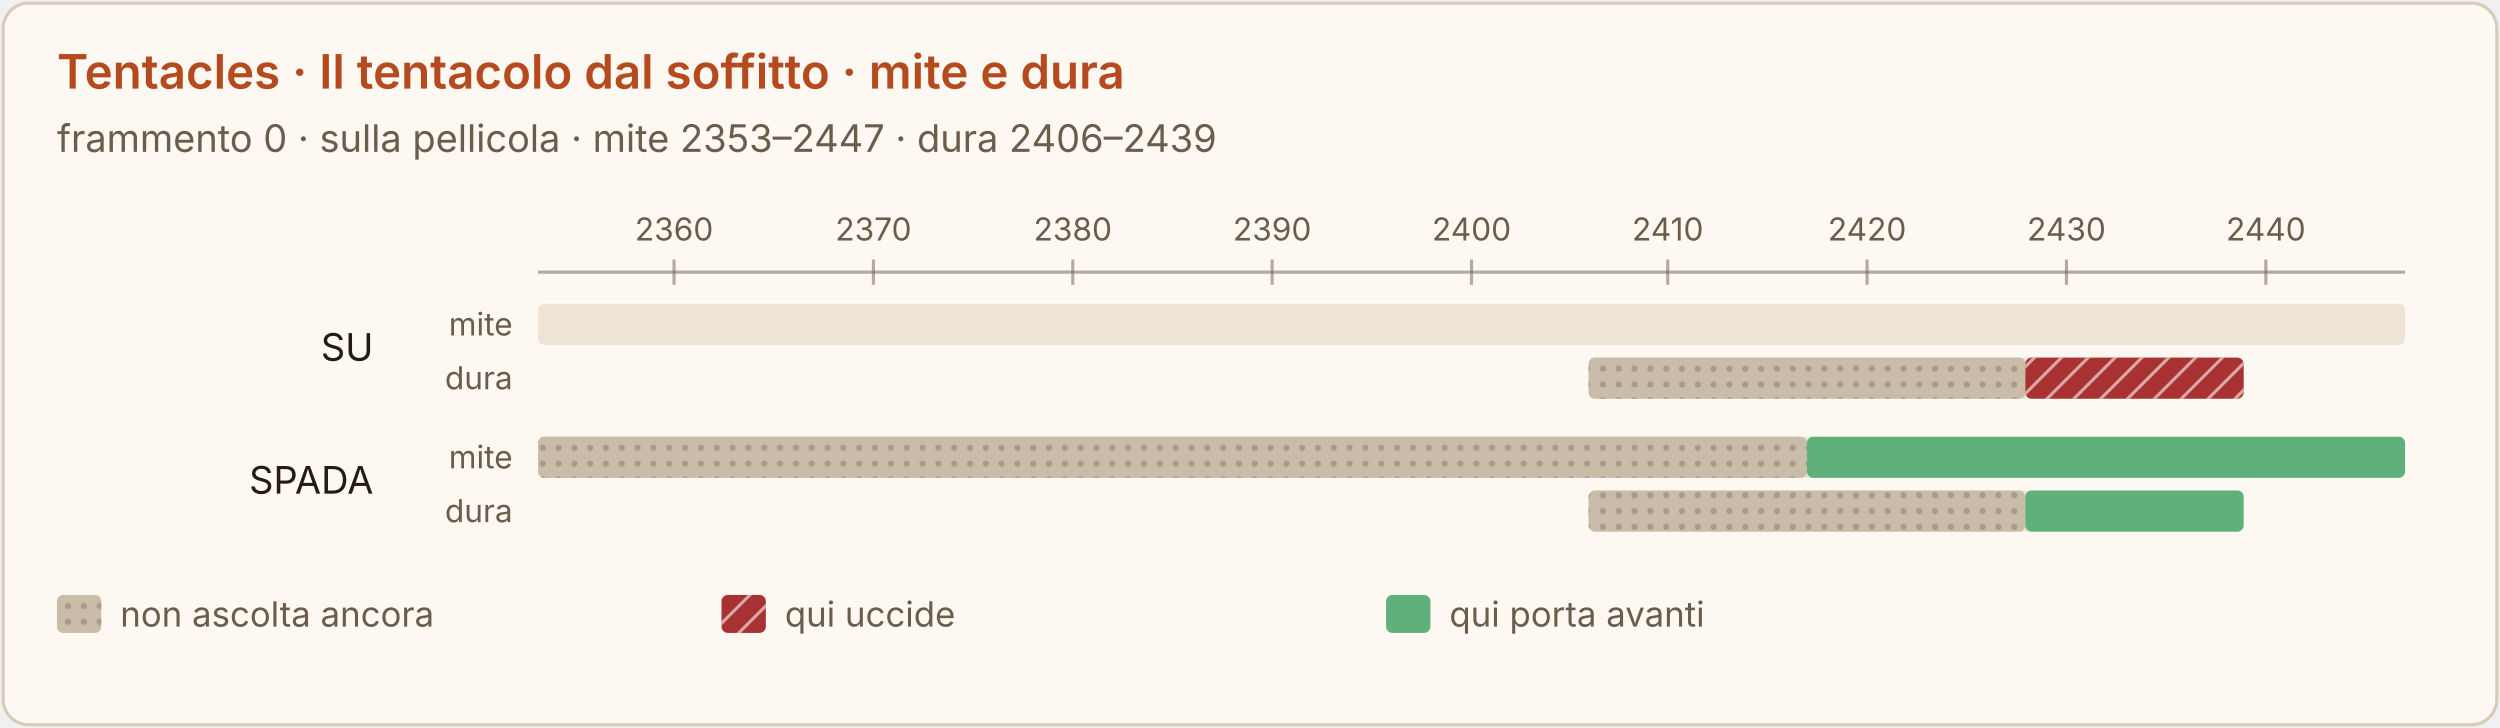
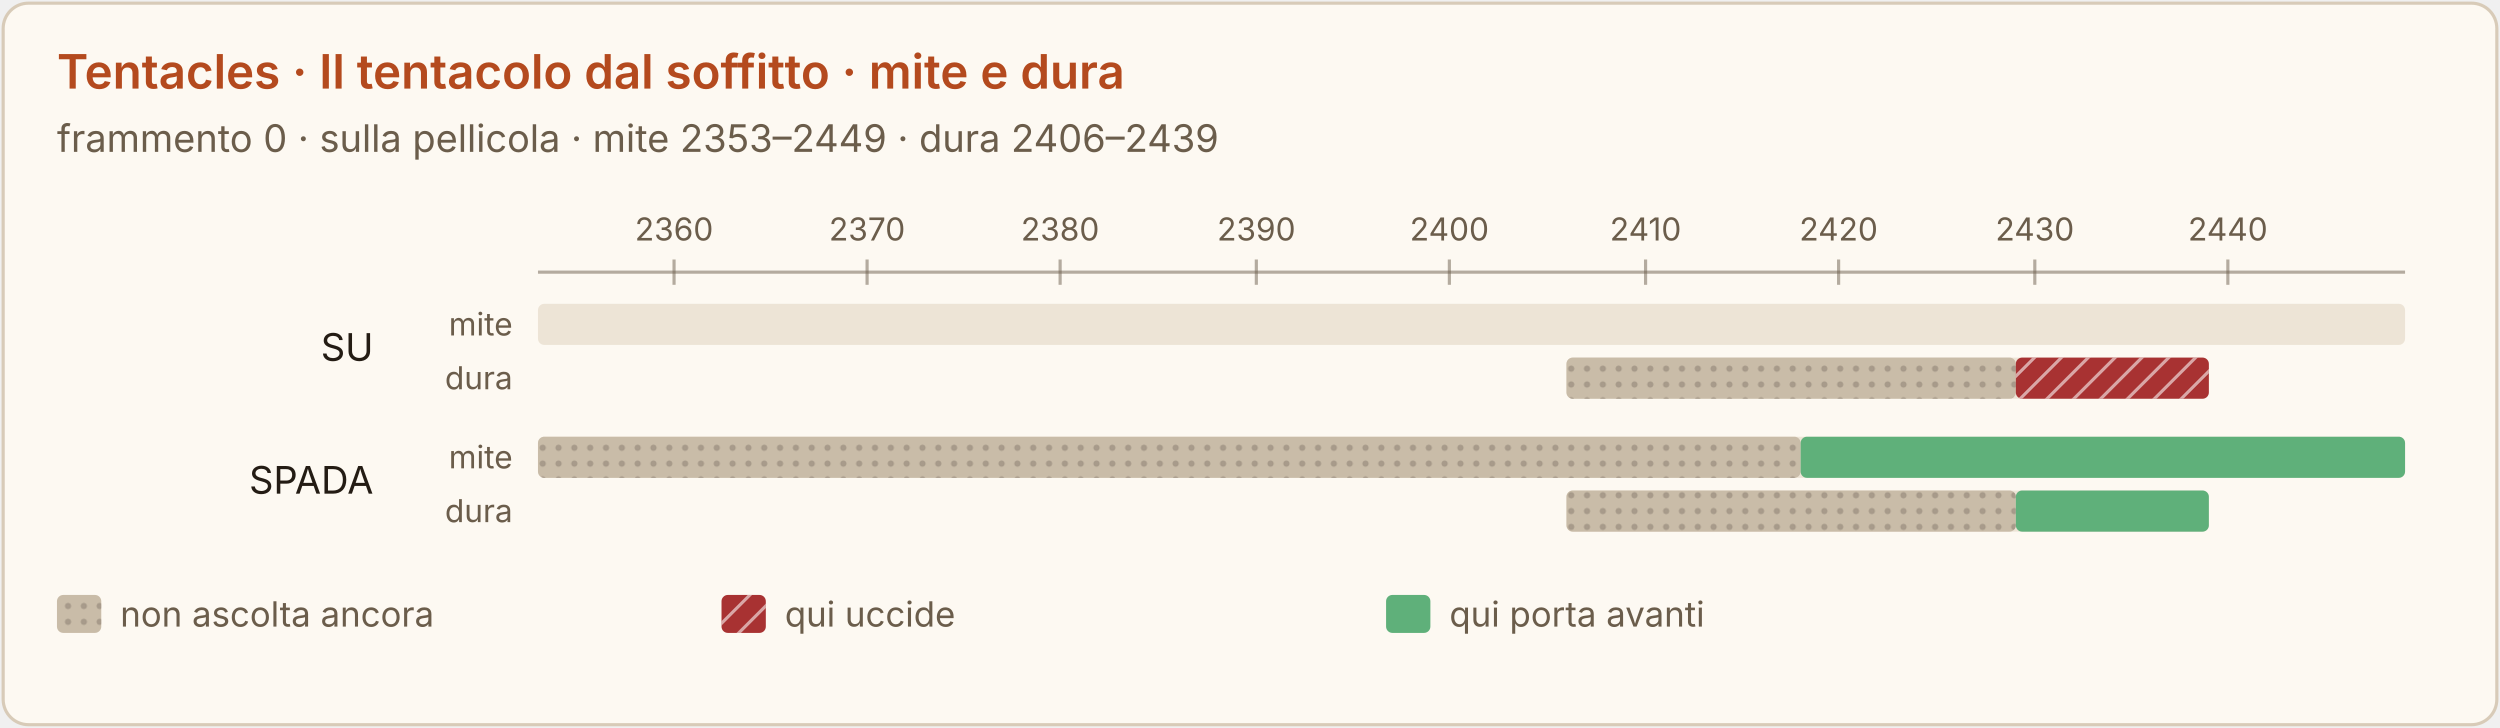
<svg xmlns="http://www.w3.org/2000/svg" width="790" height="230" viewBox="0 0 790 230" font-family="Inter,DejaVu Sans,sans-serif">
  <defs>
    <pattern id="tMorte" width="6" height="6" patternUnits="userSpaceOnUse" patternTransform="rotate(45)">
      <line x1="0" y1="0" x2="0" y2="6" stroke="#FFFFFF" stroke-width="2" opacity=".55" />
    </pattern>
    <pattern id="tAttesa" width="5" height="5" patternUnits="userSpaceOnUse">
      <circle cx="1.5" cy="1.5" r="1" fill="#8C8072" opacity=".55" />
    </pattern>
    <pattern id="tSorda" width="6" height="6" patternUnits="userSpaceOnUse">
      <path d="M0 0 L6 6 M6 0 L0 6" stroke="#FFFFFF" stroke-width="1" opacity=".5" />
    </pattern>
  </defs>
  <rect x="1" y="1" width="788" height="228" fill="#FDF9F2" stroke="#D8CBB8" stroke-width="1" rx="8" />
  <text x="18" y="28" fill="#B44A1E" font-size="15" font-weight="600">Tentacles · Il tentacolo dal soffitto · mite e dura</text>
-   <text x="18" y="48" fill="#6B5D4B" font-size="12">frammento 0 · sulla pellicola · mite 2353–2447 · dura 2406–2439</text>
+   <text x="18" y="48" fill="#6B5D4B" font-size="12">frammento 0 · sulla pellicola · mite 2353–2449 · dura 2406–2439</text>
  <line x1="170" y1="86" x2="760" y2="86" stroke="#6B5D4B" stroke-width="1" opacity=".5" />
  <line x1="213" y1="82" x2="213" y2="90" stroke="#6B5D4B" stroke-width="1" opacity=".5" />
  <text x="213" y="76" fill="#6B5D4B" font-size="10" text-anchor="middle">2360</text>
-   <line x1="276" y1="82" x2="276" y2="90" stroke="#6B5D4B" stroke-width="1" opacity=".5" />
-   <text x="276" y="76" fill="#6B5D4B" font-size="10" text-anchor="middle">2370</text>
-   <line x1="339" y1="82" x2="339" y2="90" stroke="#6B5D4B" stroke-width="1" opacity=".5" />
-   <text x="339" y="76" fill="#6B5D4B" font-size="10" text-anchor="middle">2380</text>
-   <line x1="402" y1="82" x2="402" y2="90" stroke="#6B5D4B" stroke-width="1" opacity=".5" />
-   <text x="402" y="76" fill="#6B5D4B" font-size="10" text-anchor="middle">2390</text>
-   <line x1="465" y1="82" x2="465" y2="90" stroke="#6B5D4B" stroke-width="1" opacity=".5" />
-   <text x="465" y="76" fill="#6B5D4B" font-size="10" text-anchor="middle">2400</text>
-   <line x1="527" y1="82" x2="527" y2="90" stroke="#6B5D4B" stroke-width="1" opacity=".5" />
-   <text x="527" y="76" fill="#6B5D4B" font-size="10" text-anchor="middle">2410</text>
-   <line x1="590" y1="82" x2="590" y2="90" stroke="#6B5D4B" stroke-width="1" opacity=".5" />
-   <text x="590" y="76" fill="#6B5D4B" font-size="10" text-anchor="middle">2420</text>
-   <line x1="653" y1="82" x2="653" y2="90" stroke="#6B5D4B" stroke-width="1" opacity=".5" />
-   <text x="653" y="76" fill="#6B5D4B" font-size="10" text-anchor="middle">2430</text>
-   <line x1="716" y1="82" x2="716" y2="90" stroke="#6B5D4B" stroke-width="1" opacity=".5" />
-   <text x="716" y="76" fill="#6B5D4B" font-size="10" text-anchor="middle">2440</text>
+   <line x1="274" y1="82" x2="274" y2="90" stroke="#6B5D4B" stroke-width="1" opacity=".5" />
+   <text x="274" y="76" fill="#6B5D4B" font-size="10" text-anchor="middle">2370</text>
+   <line x1="335" y1="82" x2="335" y2="90" stroke="#6B5D4B" stroke-width="1" opacity=".5" />
+   <text x="335" y="76" fill="#6B5D4B" font-size="10" text-anchor="middle">2380</text>
+   <line x1="397" y1="82" x2="397" y2="90" stroke="#6B5D4B" stroke-width="1" opacity=".5" />
+   <text x="397" y="76" fill="#6B5D4B" font-size="10" text-anchor="middle">2390</text>
+   <line x1="458" y1="82" x2="458" y2="90" stroke="#6B5D4B" stroke-width="1" opacity=".5" />
+   <text x="458" y="76" fill="#6B5D4B" font-size="10" text-anchor="middle">2400</text>
+   <line x1="520" y1="82" x2="520" y2="90" stroke="#6B5D4B" stroke-width="1" opacity=".5" />
+   <text x="520" y="76" fill="#6B5D4B" font-size="10" text-anchor="middle">2410</text>
+   <line x1="581" y1="82" x2="581" y2="90" stroke="#6B5D4B" stroke-width="1" opacity=".5" />
+   <text x="581" y="76" fill="#6B5D4B" font-size="10" text-anchor="middle">2420</text>
+   <line x1="643" y1="82" x2="643" y2="90" stroke="#6B5D4B" stroke-width="1" opacity=".5" />
+   <text x="643" y="76" fill="#6B5D4B" font-size="10" text-anchor="middle">2430</text>
+   <line x1="704" y1="82" x2="704" y2="90" stroke="#6B5D4B" stroke-width="1" opacity=".5" />
+   <text x="704" y="76" fill="#6B5D4B" font-size="10" text-anchor="middle">2440</text>
  <text x="118" y="114" fill="#241C14" font-size="12" text-anchor="end">SU</text>
  <text x="162" y="106" fill="#6B5D4B" font-size="10" text-anchor="end">mite</text>
  <text x="162" y="123" fill="#6B5D4B" font-size="10" text-anchor="end">dura</text>
  <rect x="170" y="96" width="590" height="13" fill="#EDE4D6" rx="2" />
-   <rect x="502" y="113" width="207" height="13" fill="#EDE4D6" rx="2" />
-   <rect x="502" y="113" width="138" height="13" fill="#C9BCA8" rx="2" />
-   <rect x="502" y="113" width="138" height="13" fill="url(#tAttesa)" rx="2" />
-   <rect x="640" y="113" width="69" height="13" fill="#A83232" rx="2" />
-   <rect x="640" y="113" width="69" height="13" fill="url(#tMorte)" rx="2" />
+   <rect x="495" y="113" width="203" height="13" fill="#EDE4D6" rx="2" />
+   <rect x="495" y="113" width="142" height="13" fill="#C9BCA8" rx="2" />
+   <rect x="495" y="113" width="142" height="13" fill="url(#tAttesa)" rx="2" />
+   <rect x="637" y="113" width="61" height="13" fill="#A83232" rx="2" />
+   <rect x="637" y="113" width="61" height="13" fill="url(#tMorte)" rx="2" />
  <text x="118" y="156" fill="#241C14" font-size="12" text-anchor="end">SPADA</text>
  <text x="162" y="148" fill="#6B5D4B" font-size="10" text-anchor="end">mite</text>
  <text x="162" y="165" fill="#6B5D4B" font-size="10" text-anchor="end">dura</text>
  <rect x="170" y="138" width="590" height="13" fill="#EDE4D6" rx="2" />
-   <rect x="170" y="138" width="401" height="13" fill="#C9BCA8" rx="2" />
-   <rect x="170" y="138" width="401" height="13" fill="url(#tAttesa)" rx="2" />
-   <rect x="571" y="138" width="189" height="13" fill="#5FB07A" rx="2" />
-   <rect x="502" y="155" width="207" height="13" fill="#EDE4D6" rx="2" />
-   <rect x="502" y="155" width="138" height="13" fill="#C9BCA8" rx="2" />
-   <rect x="502" y="155" width="138" height="13" fill="url(#tAttesa)" rx="2" />
-   <rect x="640" y="155" width="69" height="13" fill="#5FB07A" rx="2" />
+   <rect x="170" y="138" width="399" height="13" fill="#C9BCA8" rx="2" />
+   <rect x="170" y="138" width="399" height="13" fill="url(#tAttesa)" rx="2" />
+   <rect x="569" y="138" width="191" height="13" fill="#5FB07A" rx="2" />
+   <rect x="495" y="155" width="203" height="13" fill="#EDE4D6" rx="2" />
+   <rect x="495" y="155" width="142" height="13" fill="#C9BCA8" rx="2" />
+   <rect x="495" y="155" width="142" height="13" fill="url(#tAttesa)" rx="2" />
+   <rect x="637" y="155" width="61" height="13" fill="#5FB07A" rx="2" />
  <rect x="18" y="188" width="14" height="12" fill="#C9BCA8" rx="2" />
  <rect x="18" y="188" width="14" height="12" fill="url(#tAttesa)" rx="2" />
  <text x="38" y="198" fill="#6B5D4B" font-size="11">non ascolta ancora</text>
  <rect x="228" y="188" width="14" height="12" fill="#A83232" rx="2" />
  <rect x="228" y="188" width="14" height="12" fill="url(#tMorte)" rx="2" />
  <text x="248" y="198" fill="#6B5D4B" font-size="11">qui uccide</text>
  <rect x="438" y="188" width="14" height="12" fill="#5FB07A" rx="2" />
  <text x="458" y="198" fill="#6B5D4B" font-size="11">qui porta avanti</text>
</svg>
